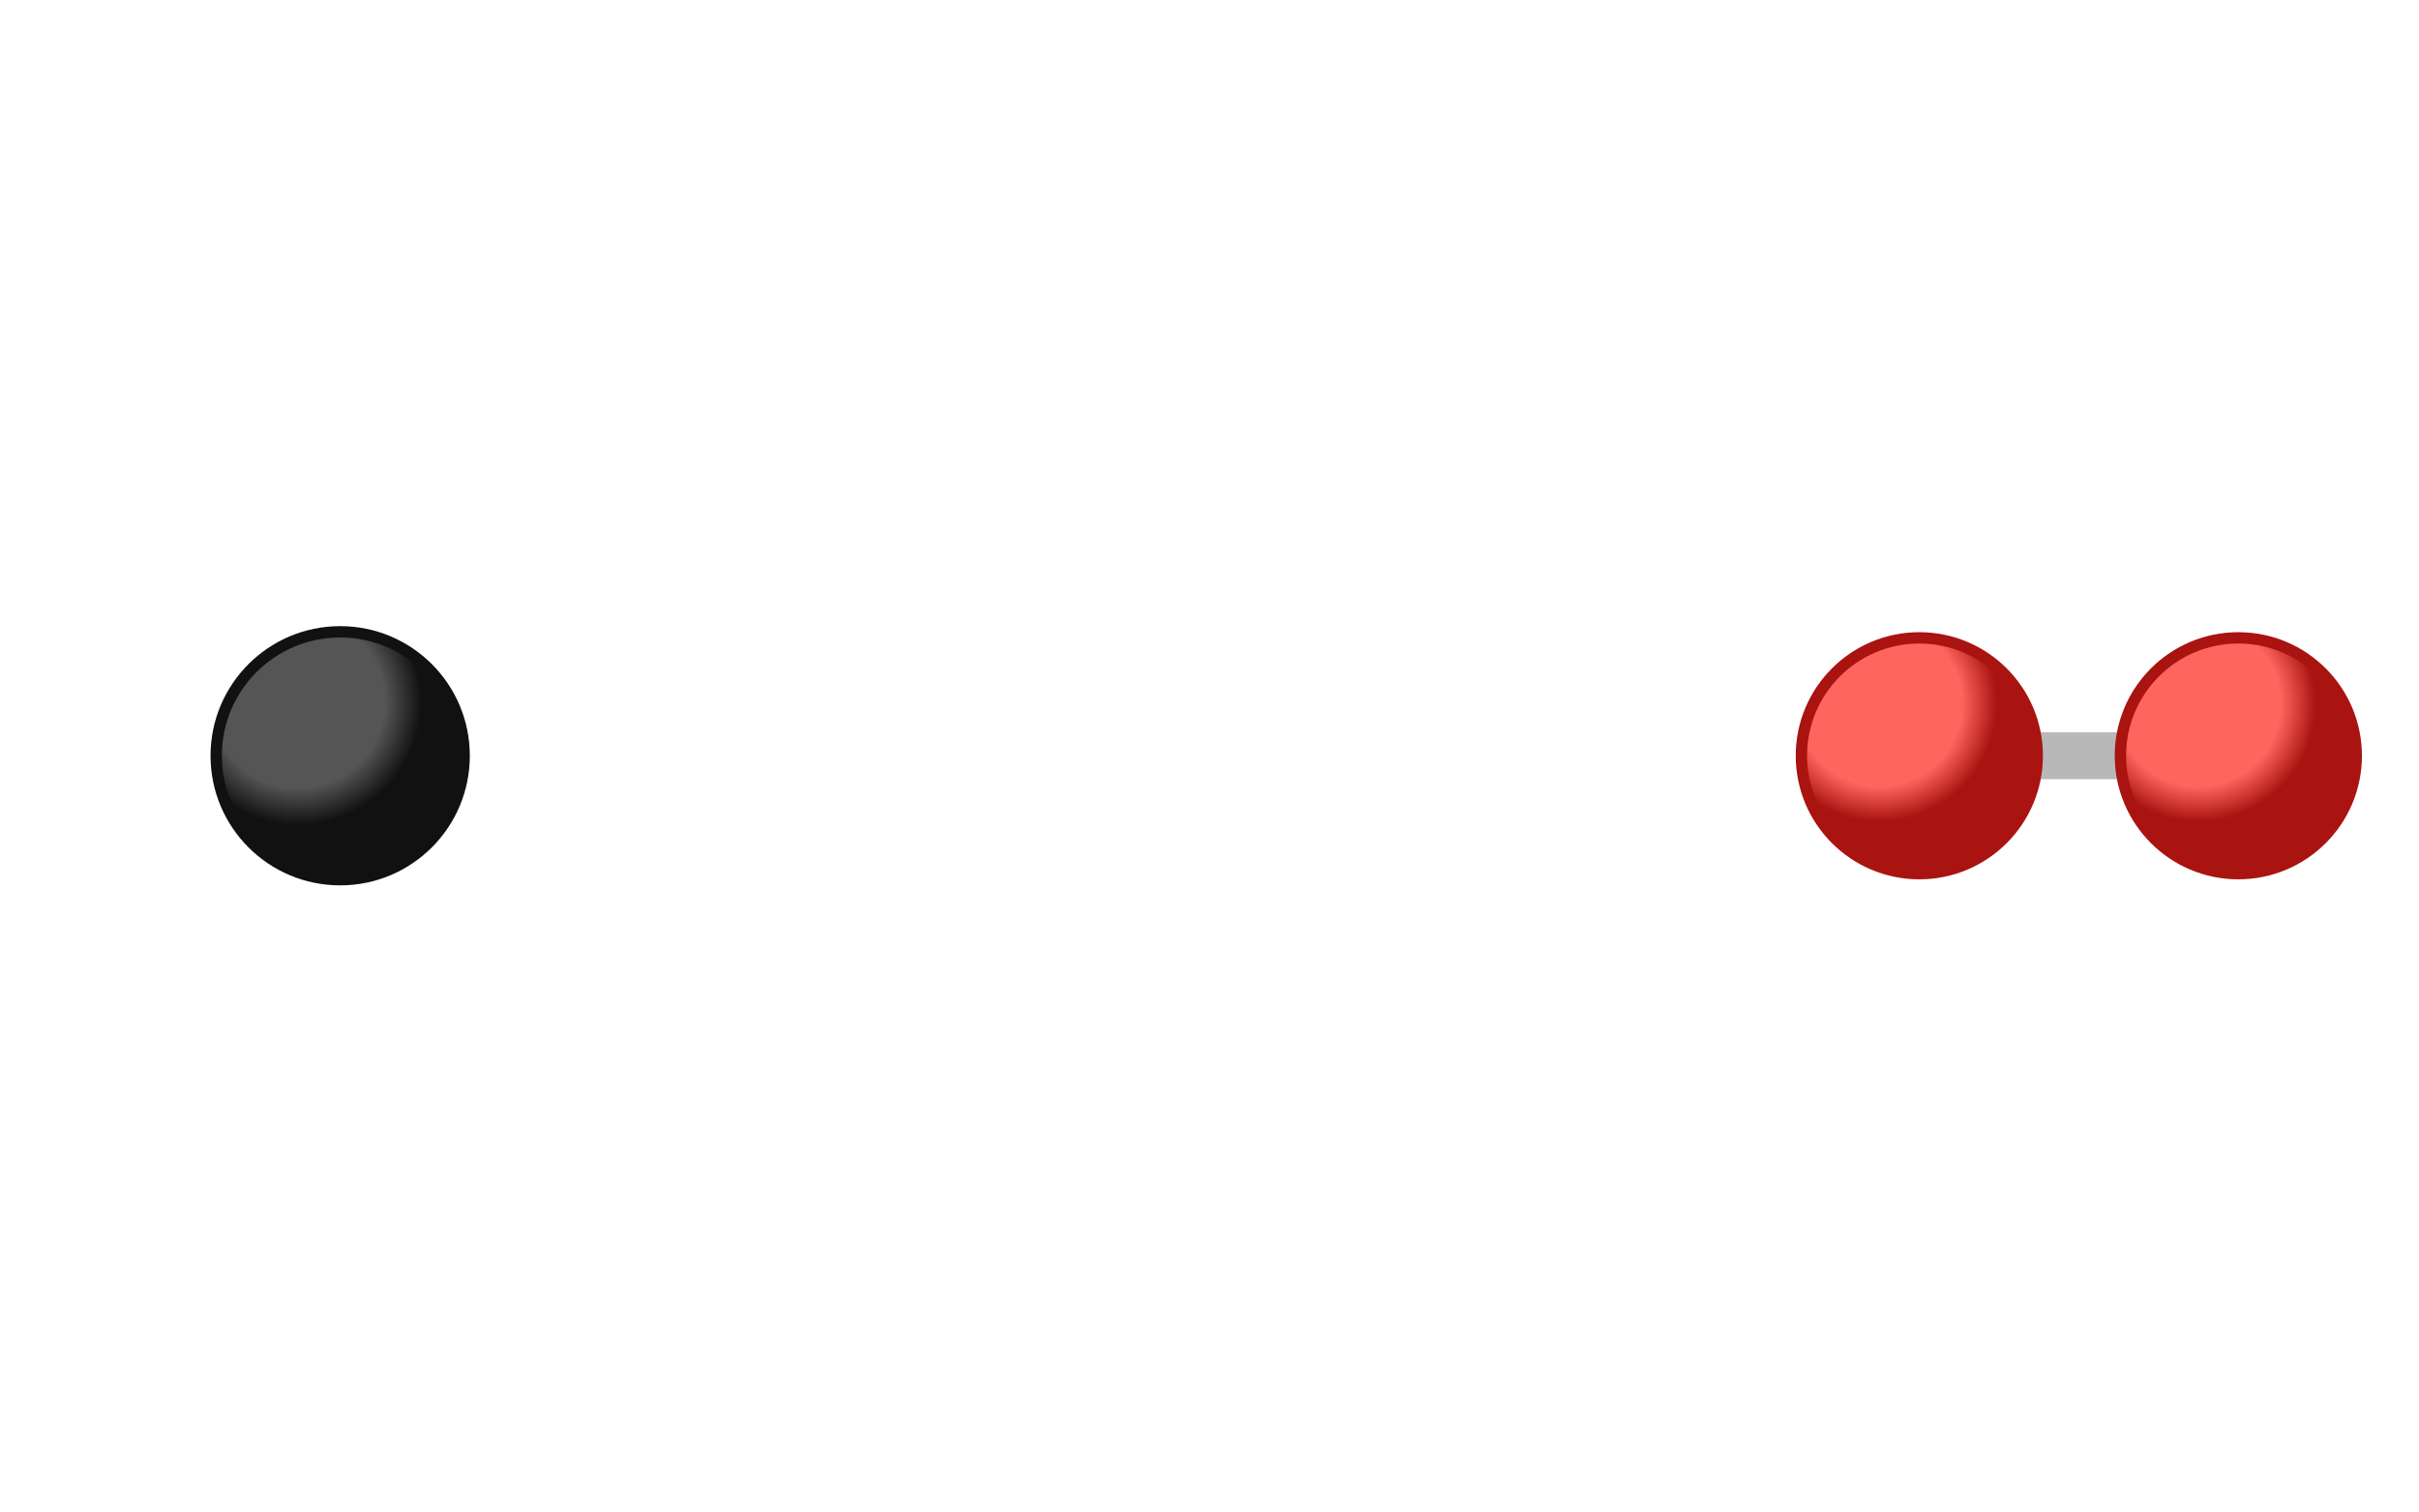
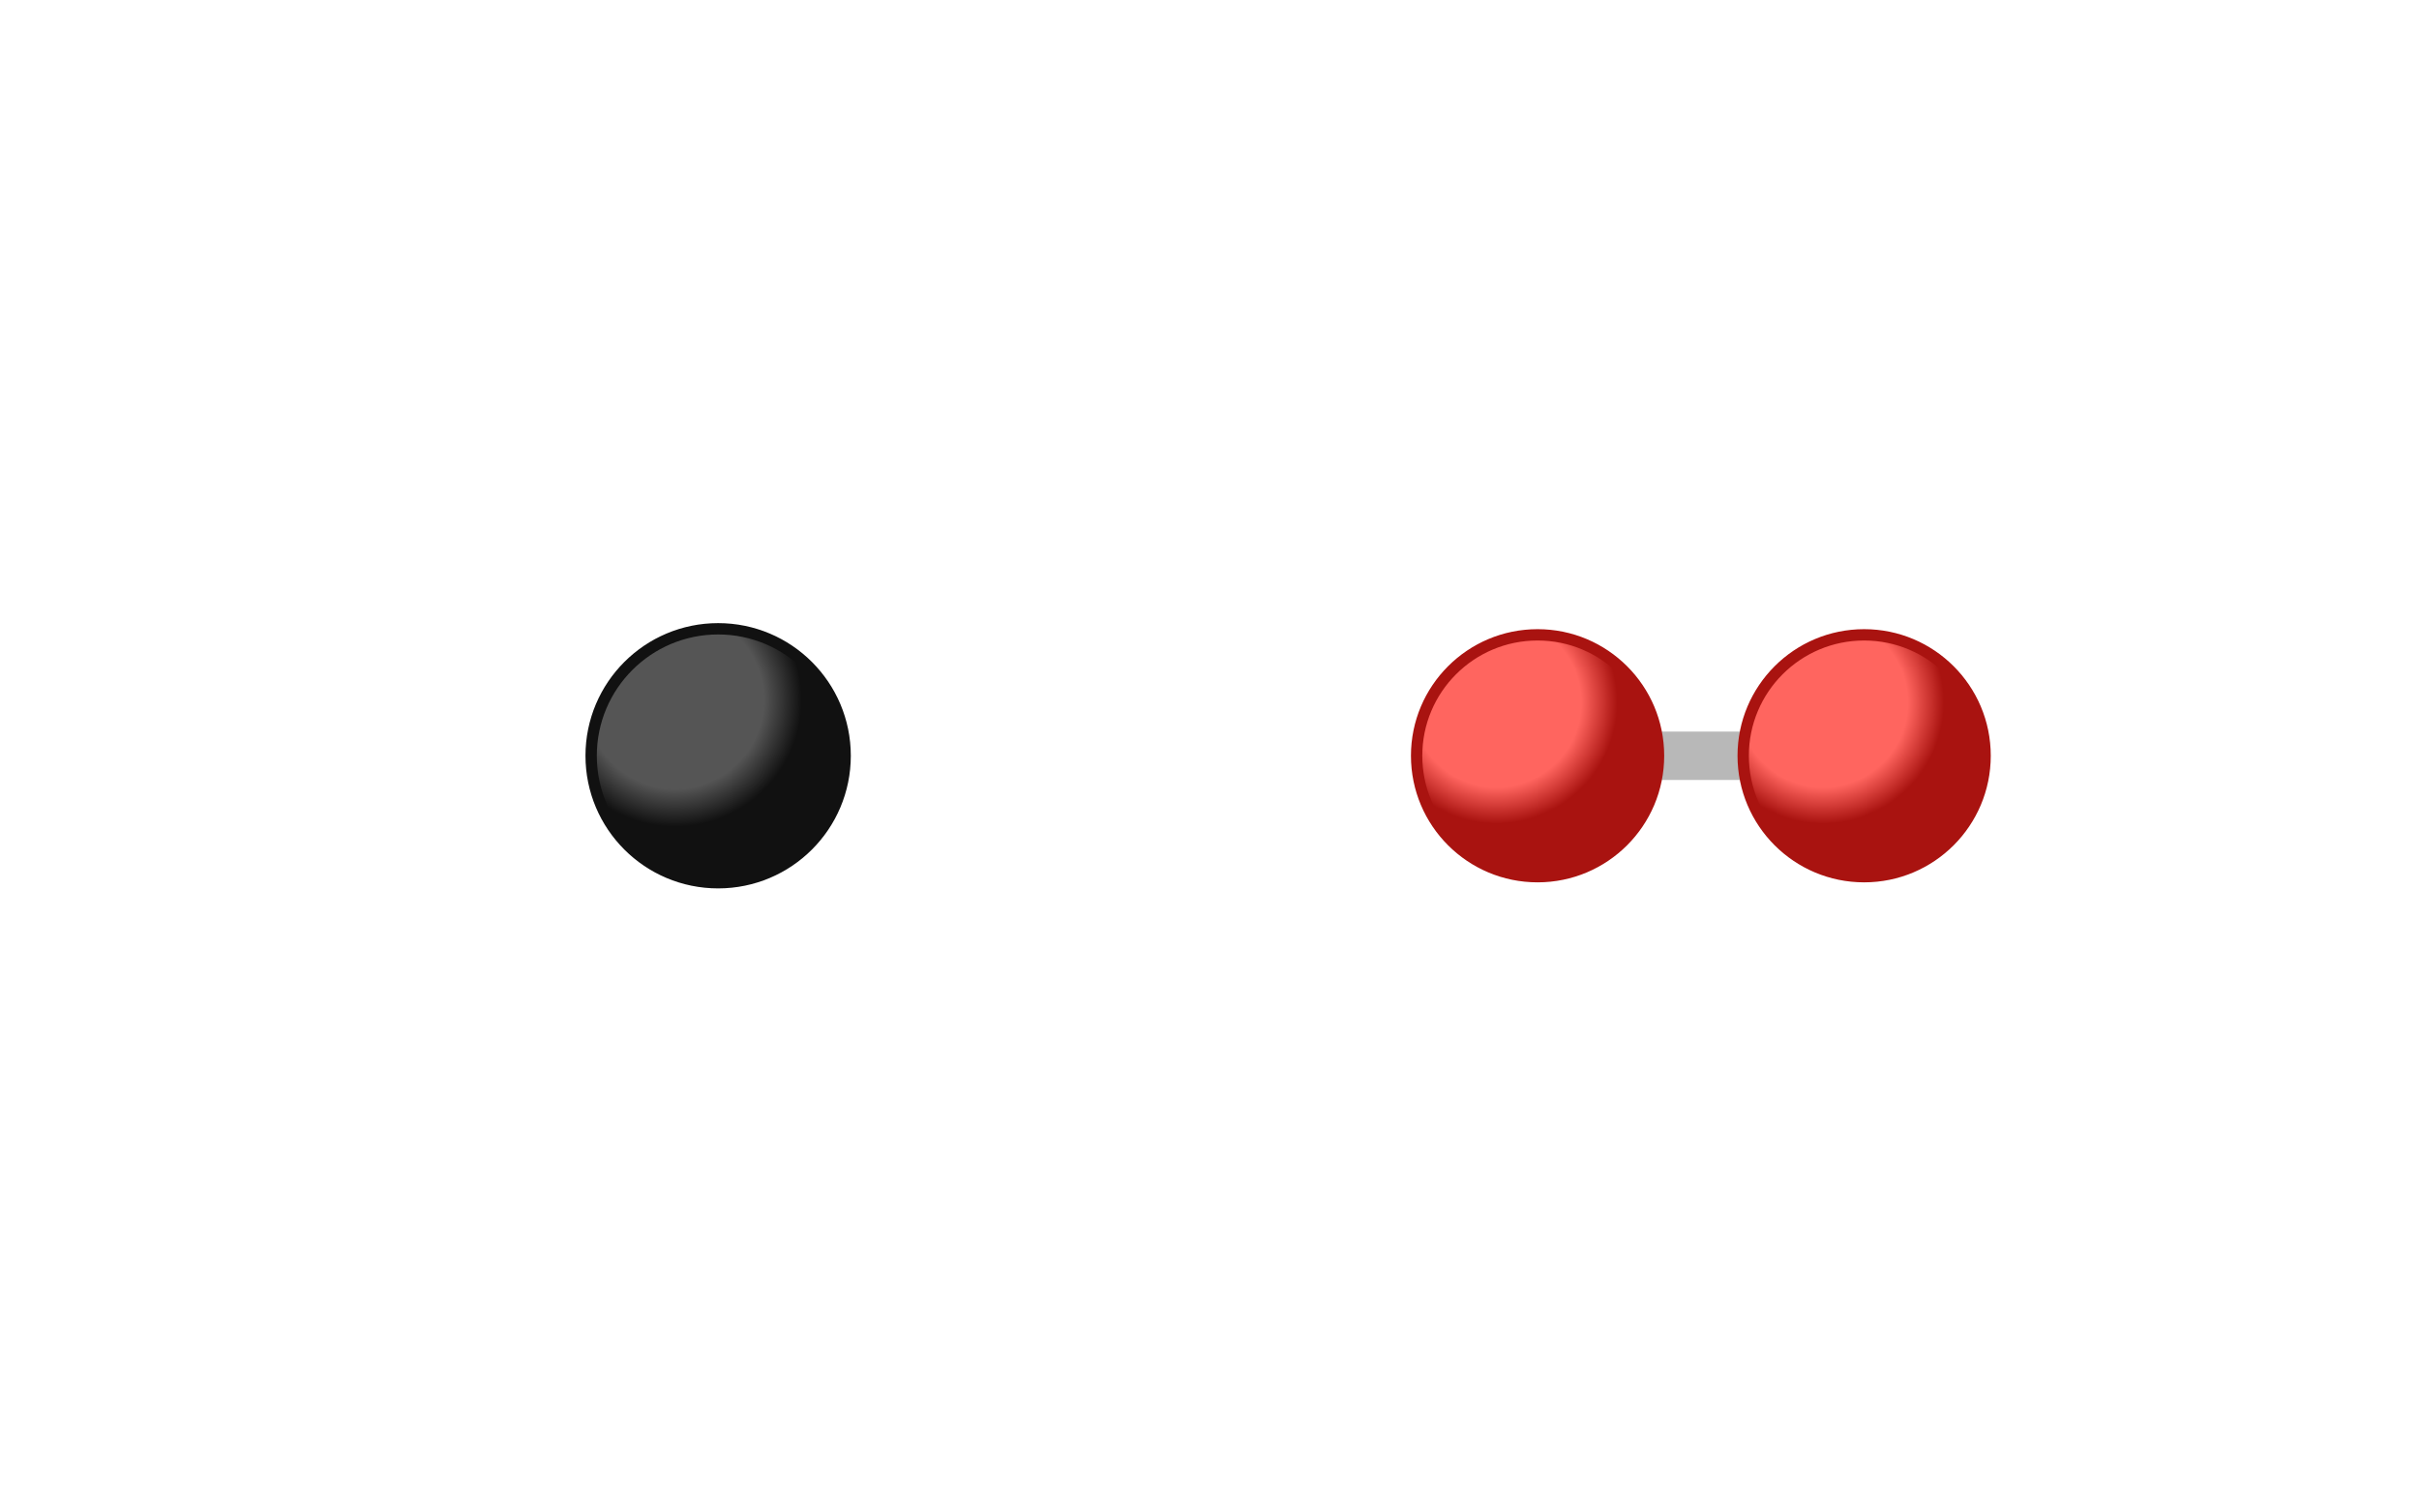
<svg xmlns="http://www.w3.org/2000/svg" width="320" height="200" viewBox="0 0 320 200">
  <defs>
    <radialGradient id="gH" cx="33%" cy="28%">
      <stop offset="0%" stop-color="#ffffff" />
      <stop offset="70%" stop-color="#ffffff" />
      <stop offset="100%" stop-color="#cecece" />
    </radialGradient>
    <radialGradient id="gC" cx="33%" cy="28%">
      <stop offset="0%" stop-color="#555555" />
      <stop offset="70%" stop-color="#555555" />
      <stop offset="100%" stop-color="#111111" />
    </radialGradient>
    <radialGradient id="gO" cx="33%" cy="28%">
      <stop offset="0%" stop-color="#ff655f" />
      <stop offset="70%" stop-color="#ff655f" />
      <stop offset="100%" stop-color="#a91310" />
    </radialGradient>
    <radialGradient id="gN" cx="33%" cy="28%">
      <stop offset="0%" stop-color="#668fea" />
      <stop offset="70%" stop-color="#668fea" />
      <stop offset="100%" stop-color="#173b8f" />
    </radialGradient>
    <radialGradient id="gS" cx="33%" cy="28%">
      <stop offset="0%" stop-color="#ffe25b" />
      <stop offset="70%" stop-color="#ffe25b" />
      <stop offset="100%" stop-color="#c49a00" />
    </radialGradient>
    <radialGradient id="gCl" cx="33%" cy="28%">
      <stop offset="0%" stop-color="#68d86c" />
      <stop offset="70%" stop-color="#68d86c" />
      <stop offset="100%" stop-color="#178a28" />
    </radialGradient>
  </defs>
-   <circle cx="45.0" cy="100.0" r="16.4" fill="url(#gC)" stroke="#111111" stroke-width="1.5" />
-   <line x1="253.9" y1="100.0" x2="296.1" y2="100.0" stroke="#b8b8b8" stroke-width="6.2" stroke-linecap="round" />
-   <circle cx="253.9" cy="100.0" r="15.6" fill="url(#gO)" stroke="#a91310" stroke-width="1.5" />
-   <circle cx="296.1" cy="100.0" r="15.6" fill="url(#gO)" stroke="#a91310" stroke-width="1.5" />
+   <circle cx="95.0" cy="100.0" r="16.8" fill="url(#gC)" stroke="#111111" stroke-width="1.5" />
+   <line x1="203.4" y1="100.0" x2="246.6" y2="100.0" stroke="#b8b8b8" stroke-width="6.4" stroke-linecap="round" />
+   <circle cx="203.4" cy="100.0" r="16.0" fill="url(#gO)" stroke="#a91310" stroke-width="1.5" />
+   <circle cx="246.6" cy="100.0" r="16.0" fill="url(#gO)" stroke="#a91310" stroke-width="1.5" />
</svg>
